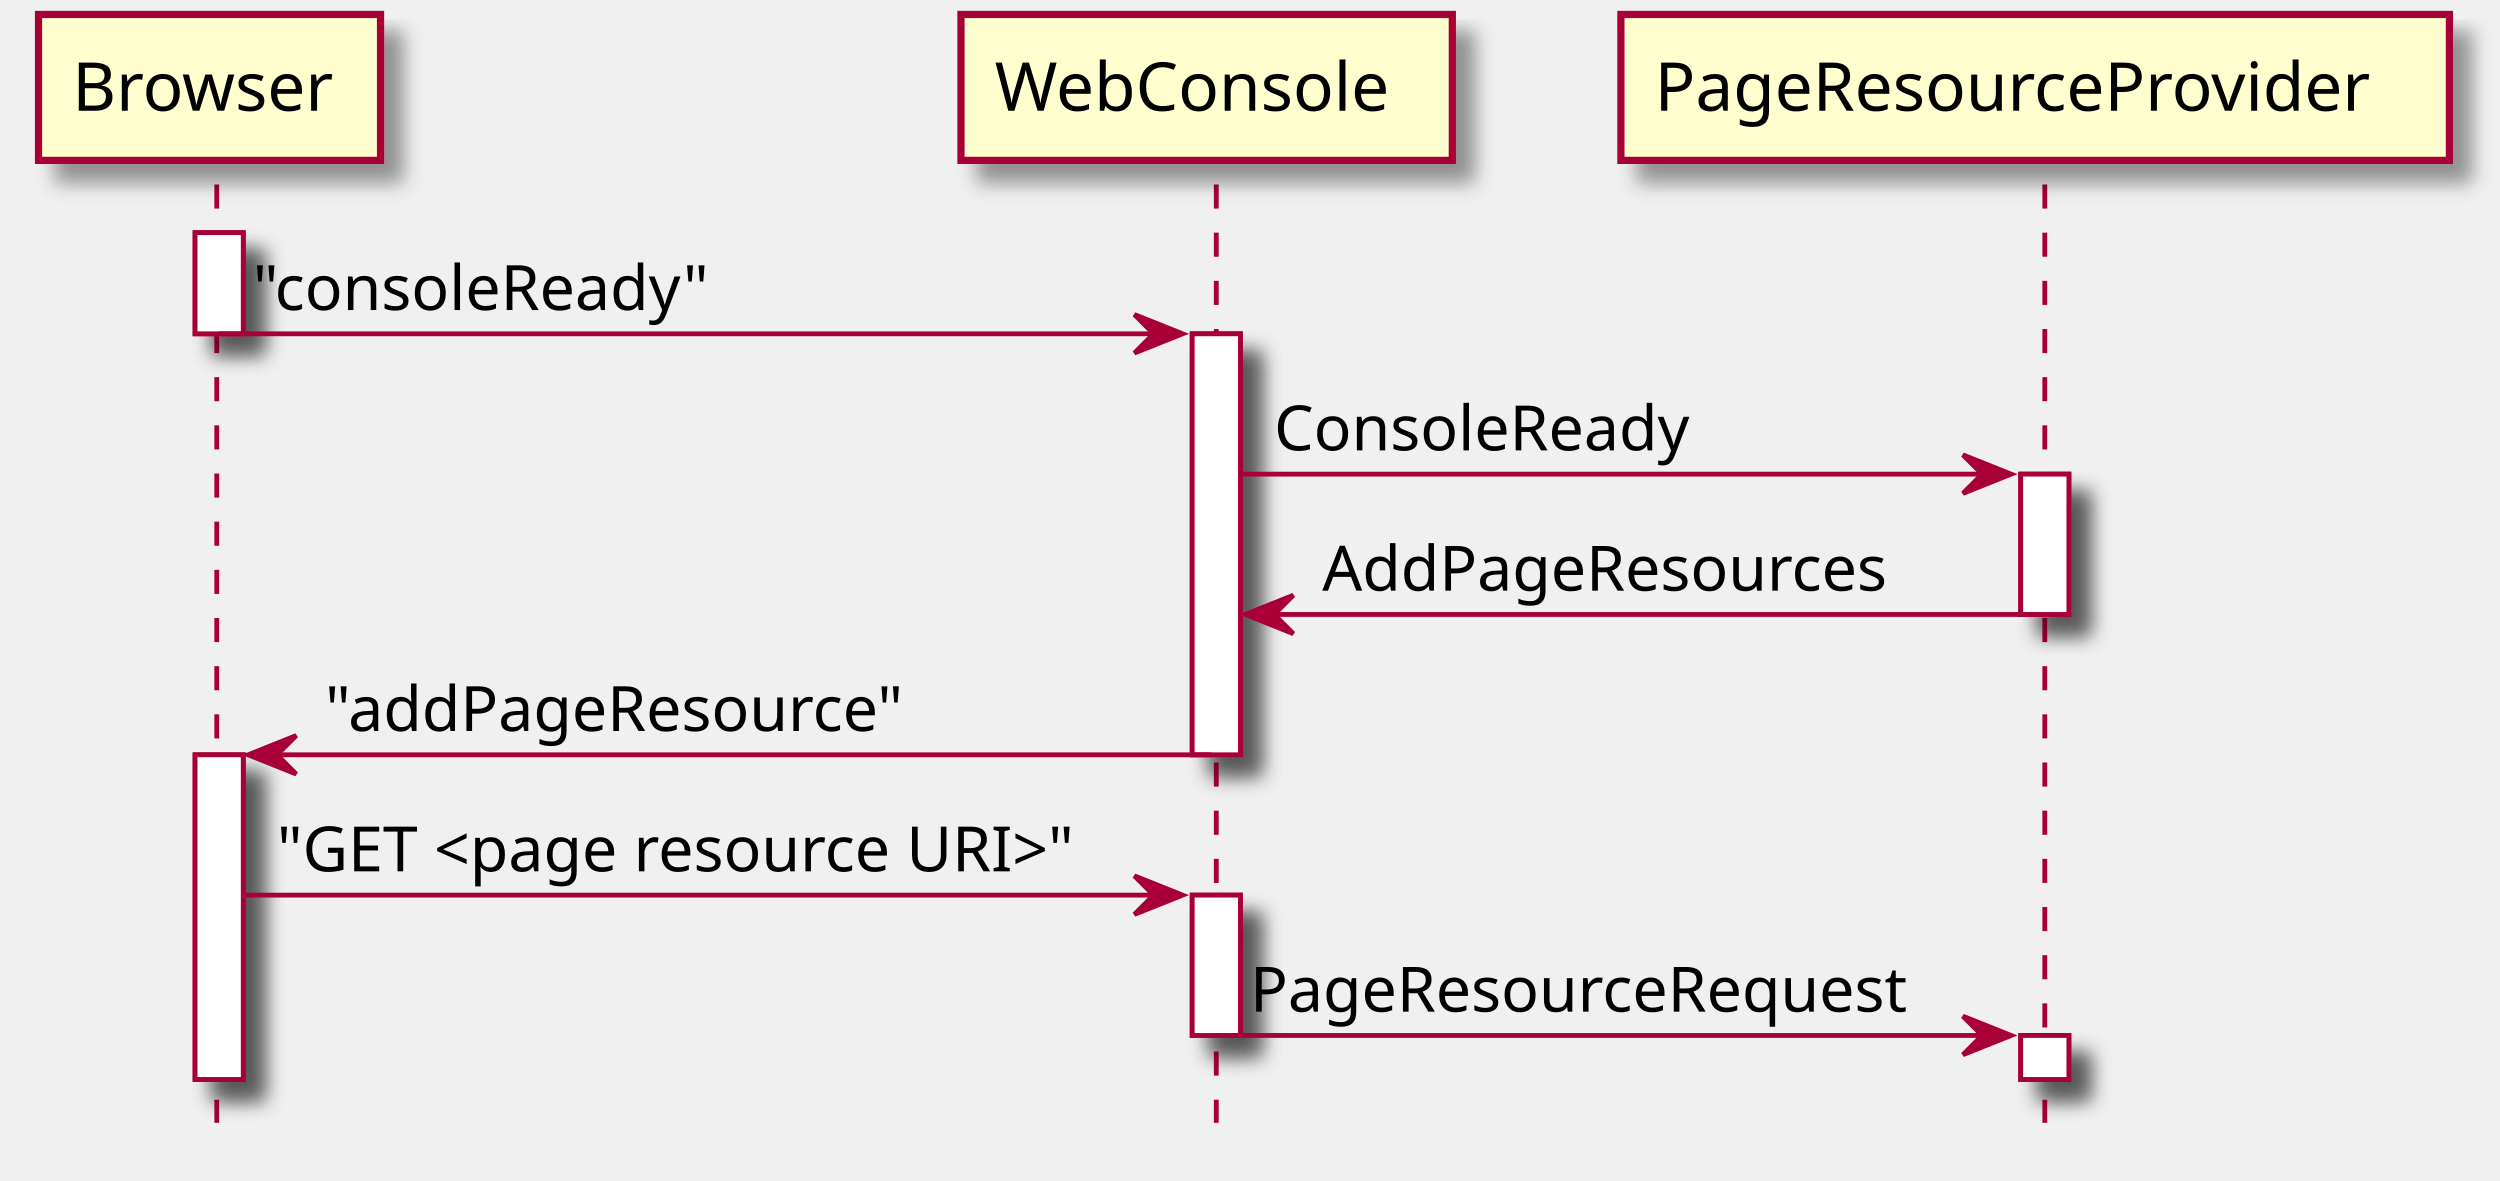
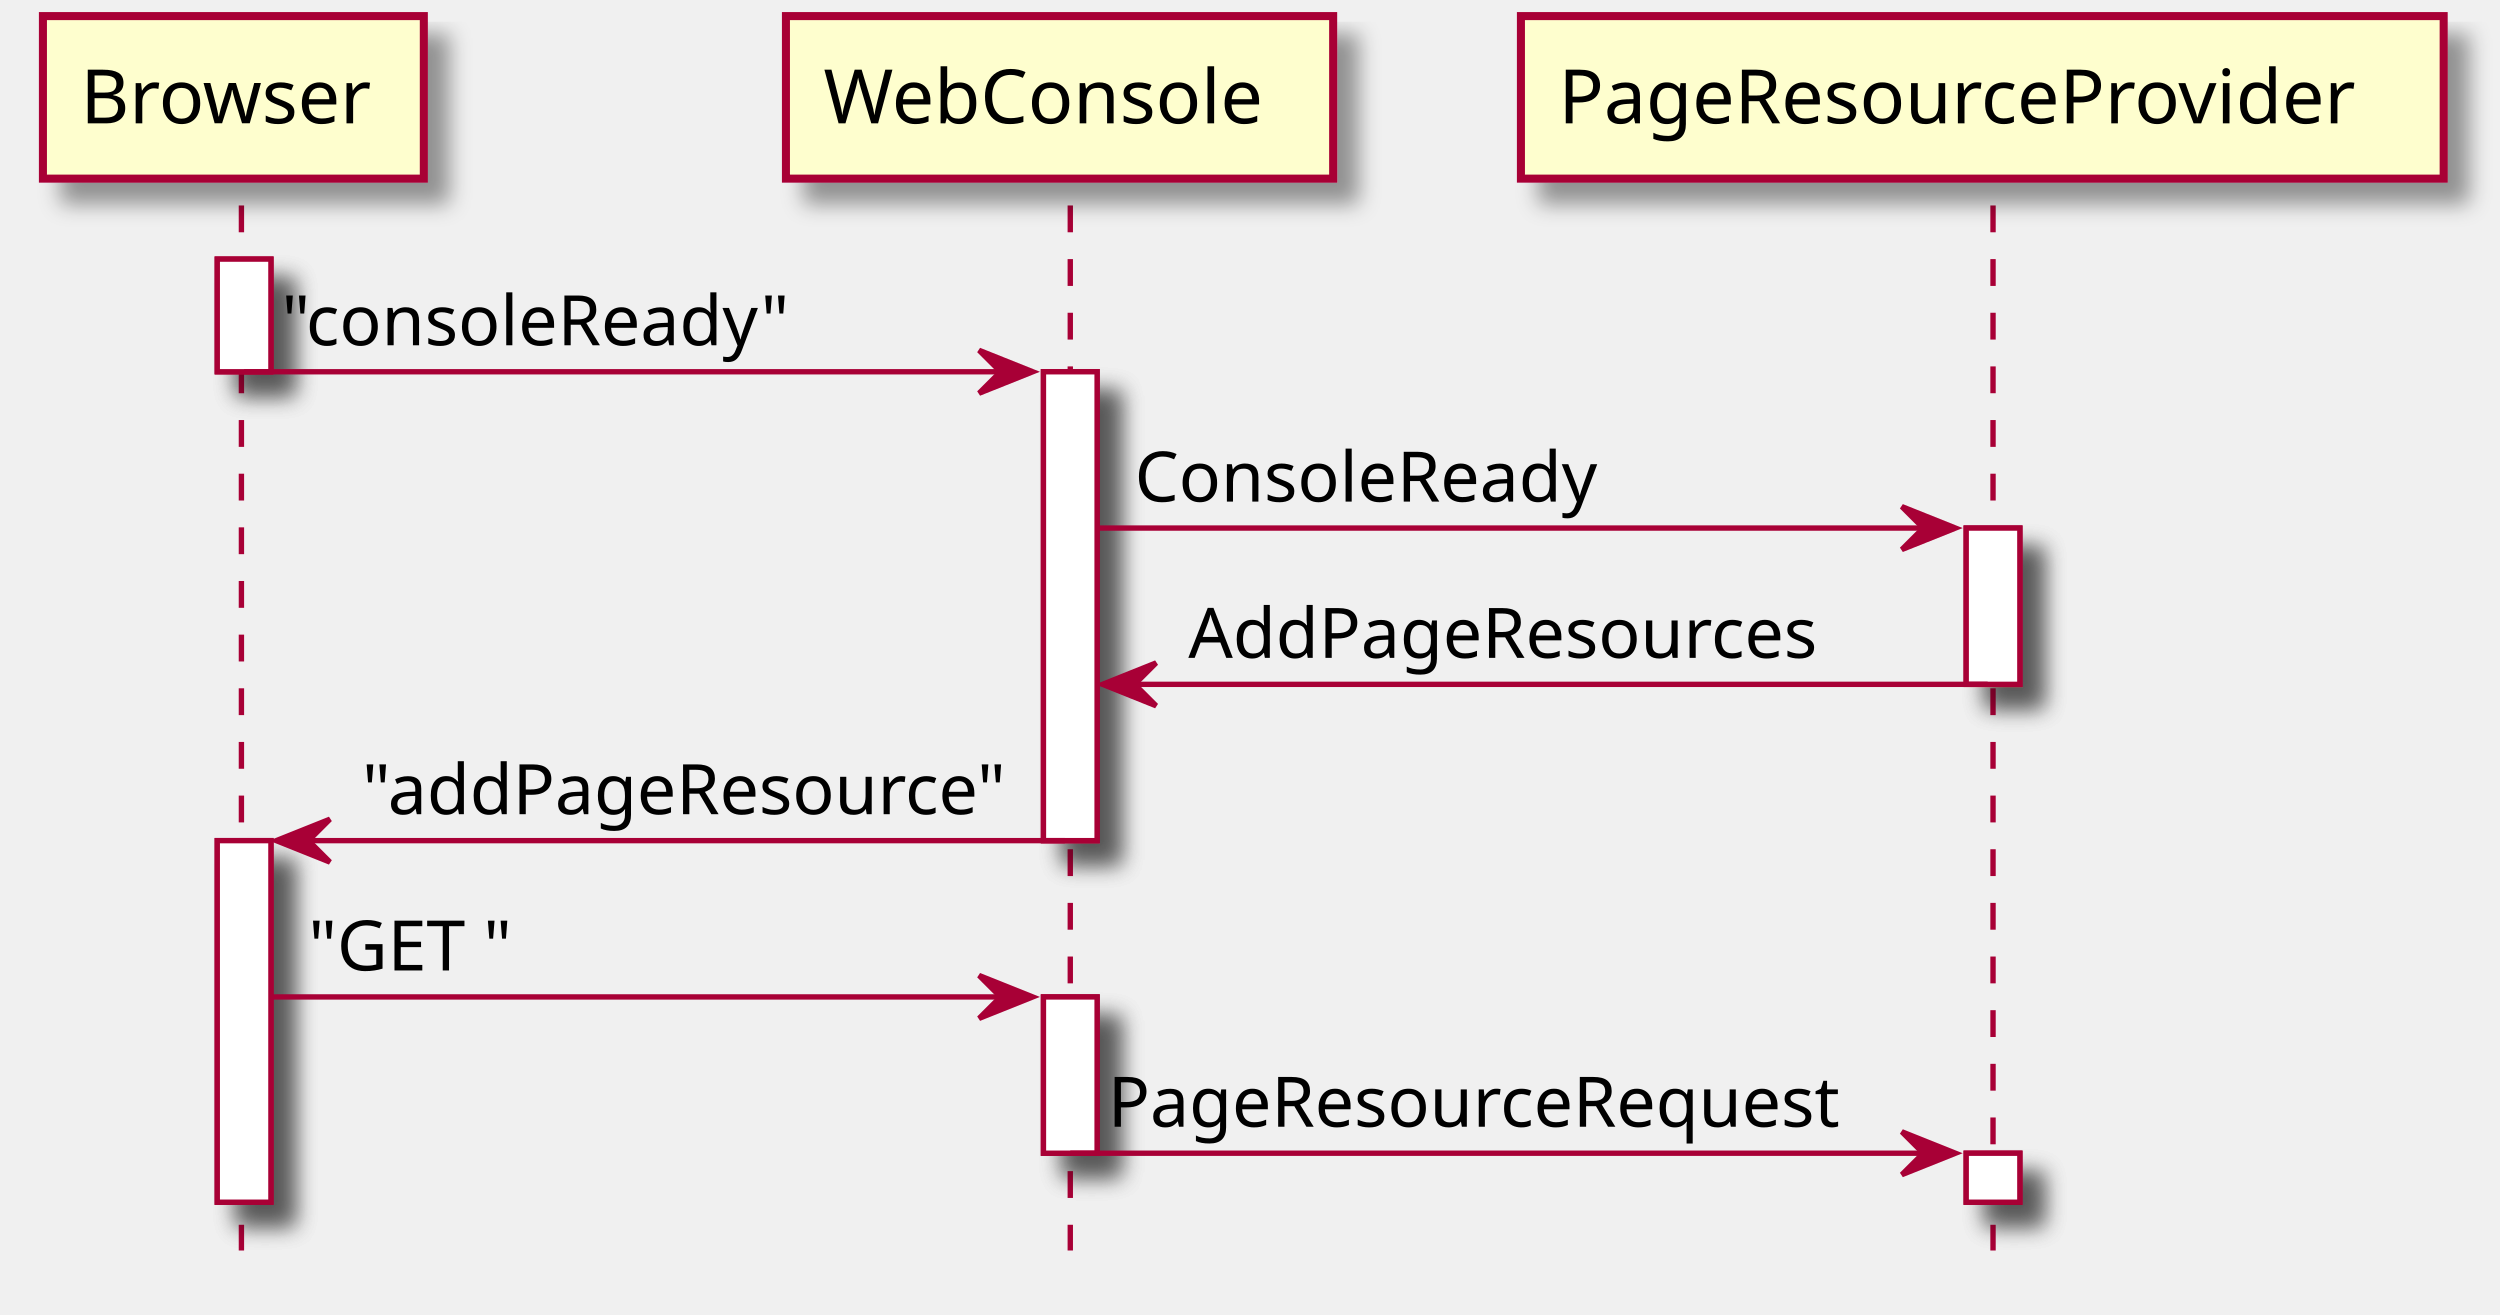
- <svg xmlns="http://www.w3.org/2000/svg" contentScriptType="application/ecmascript" contentStyleType="text/css" height="245px" preserveAspectRatio="none" style="width:519px;height:245px;" version="1.1" viewBox="0 0 519 245" width="519px" zoomAndPan="magnify">
+ <svg xmlns="http://www.w3.org/2000/svg" contentScriptType="application/ecmascript" contentStyleType="text/css" height="245px" preserveAspectRatio="none" style="width:466px;height:245px;" version="1.1" viewBox="0 0 466 245" width="466px" zoomAndPan="magnify">
  <defs>
-     <filter height="300%" id="flknspi0ovysu" width="300%" x="-1" y="-1">
+     <filter height="300%" id="fjrljjzuhzua1" width="300%" x="-1" y="-1">
      <feGaussianBlur result="blurOut" stdDeviation="2.0" />
      <feColorMatrix in="blurOut" result="blurOut2" type="matrix" values="0 0 0 0 0 0 0 0 0 0 0 0 0 0 0 0 0 0 .4 0" />
      <feOffset dx="4.0" dy="4.0" in="blurOut2" result="blurOut3" />
      <feBlend in="SourceGraphic" in2="blurOut3" mode="normal" />
    </filter>
  </defs>
  <g>
-     <rect fill="#FFFFFF" filter="url(#flknspi0ovysu)" height="21" style="stroke: #A80036; stroke-width: 1.0;" width="10" x="40.5" y="48.297" />
-     <rect fill="#FFFFFF" filter="url(#flknspi0ovysu)" height="67.398" style="stroke: #A80036; stroke-width: 1.0;" width="10" x="40.5" y="156.695" />
-     <rect fill="#FFFFFF" filter="url(#flknspi0ovysu)" height="87.398" style="stroke: #A80036; stroke-width: 1.0;" width="10" x="247.5" y="69.297" />
-     <rect fill="#FFFFFF" filter="url(#flknspi0ovysu)" height="29.133" style="stroke: #A80036; stroke-width: 1.0;" width="10" x="247.5" y="185.828" />
-     <rect fill="#FFFFFF" filter="url(#flknspi0ovysu)" height="29.133" style="stroke: #A80036; stroke-width: 1.0;" width="10" x="419.5" y="98.43" />
-     <rect fill="#FFFFFF" filter="url(#flknspi0ovysu)" height="9.133" style="stroke: #A80036; stroke-width: 1.0;" width="10" x="419.5" y="214.961" />
+     <rect fill="#FFFFFF" filter="url(#fjrljjzuhzua1)" height="21" style="stroke: #A80036; stroke-width: 1.0;" width="10" x="40.5" y="48.297" />
+     <rect fill="#FFFFFF" filter="url(#fjrljjzuhzua1)" height="67.398" style="stroke: #A80036; stroke-width: 1.0;" width="10" x="40.5" y="156.695" />
+     <rect fill="#FFFFFF" filter="url(#fjrljjzuhzua1)" height="87.398" style="stroke: #A80036; stroke-width: 1.0;" width="10" x="194.5" y="69.297" />
+     <rect fill="#FFFFFF" filter="url(#fjrljjzuhzua1)" height="29.133" style="stroke: #A80036; stroke-width: 1.0;" width="10" x="194.5" y="185.828" />
+     <rect fill="#FFFFFF" filter="url(#fjrljjzuhzua1)" height="29.133" style="stroke: #A80036; stroke-width: 1.0;" width="10" x="366.5" y="98.43" />
+     <rect fill="#FFFFFF" filter="url(#fjrljjzuhzua1)" height="9.133" style="stroke: #A80036; stroke-width: 1.0;" width="10" x="366.5" y="214.961" />
    <line style="stroke: #A80036; stroke-width: 1.0; stroke-dasharray: 5.0,5.0;" x1="45" x2="45" y1="38.297" y2="233.094" />
-     <line style="stroke: #A80036; stroke-width: 1.0; stroke-dasharray: 5.0,5.0;" x1="252.5" x2="252.5" y1="38.297" y2="233.094" />
-     <line style="stroke: #A80036; stroke-width: 1.0; stroke-dasharray: 5.0,5.0;" x1="424.5" x2="424.5" y1="38.297" y2="233.094" />
-     <rect fill="#FEFECE" filter="url(#flknspi0ovysu)" height="30.297" style="stroke: #A80036; stroke-width: 1.5;" width="71" x="8" y="3" />
+     <line style="stroke: #A80036; stroke-width: 1.0; stroke-dasharray: 5.0,5.0;" x1="199.5" x2="199.5" y1="38.297" y2="233.094" />
+     <line style="stroke: #A80036; stroke-width: 1.0; stroke-dasharray: 5.0,5.0;" x1="371.5" x2="371.5" y1="38.297" y2="233.094" />
+     <rect fill="#FEFECE" filter="url(#fjrljjzuhzua1)" height="30.297" style="stroke: #A80036; stroke-width: 1.5;" width="71" x="8" y="3" />
    <text fill="#000000" font-family="sans-serif" font-size="14" lengthAdjust="spacingAndGlyphs" textLength="57" x="15" y="22.995">Browser</text>
-     <rect fill="#FEFECE" filter="url(#flknspi0ovysu)" height="30.297" style="stroke: #A80036; stroke-width: 1.5;" width="102" x="199.5" y="3" />
-     <text fill="#000000" font-family="sans-serif" font-size="14" lengthAdjust="spacingAndGlyphs" textLength="88" x="206.5" y="22.995">WebConsole</text>
-     <rect fill="#FEFECE" filter="url(#flknspi0ovysu)" height="30.297" style="stroke: #A80036; stroke-width: 1.5;" width="172" x="336.5" y="3" />
-     <text fill="#000000" font-family="sans-serif" font-size="14" lengthAdjust="spacingAndGlyphs" textLength="158" x="343.5" y="22.995">PageResourceProvider</text>
-     <rect fill="#FFFFFF" filter="url(#flknspi0ovysu)" height="21" style="stroke: #A80036; stroke-width: 1.0;" width="10" x="40.5" y="48.297" />
-     <rect fill="#FFFFFF" filter="url(#flknspi0ovysu)" height="67.398" style="stroke: #A80036; stroke-width: 1.0;" width="10" x="40.5" y="156.695" />
-     <rect fill="#FFFFFF" filter="url(#flknspi0ovysu)" height="87.398" style="stroke: #A80036; stroke-width: 1.0;" width="10" x="247.5" y="69.297" />
-     <rect fill="#FFFFFF" filter="url(#flknspi0ovysu)" height="29.133" style="stroke: #A80036; stroke-width: 1.0;" width="10" x="247.5" y="185.828" />
-     <rect fill="#FFFFFF" filter="url(#flknspi0ovysu)" height="29.133" style="stroke: #A80036; stroke-width: 1.0;" width="10" x="419.5" y="98.43" />
-     <rect fill="#FFFFFF" filter="url(#flknspi0ovysu)" height="9.133" style="stroke: #A80036; stroke-width: 1.0;" width="10" x="419.5" y="214.961" />
-     <polygon fill="#A80036" points="235.5,65.297,245.5,69.297,235.5,73.297,239.5,69.297" style="stroke: #A80036; stroke-width: 1.0;" />
-     <line style="stroke: #A80036; stroke-width: 1.0;" x1="45.5" x2="241.5" y1="69.297" y2="69.297" />
+     <rect fill="#FEFECE" filter="url(#fjrljjzuhzua1)" height="30.297" style="stroke: #A80036; stroke-width: 1.5;" width="102" x="146.5" y="3" />
+     <text fill="#000000" font-family="sans-serif" font-size="14" lengthAdjust="spacingAndGlyphs" textLength="88" x="153.5" y="22.995">WebConsole</text>
+     <rect fill="#FEFECE" filter="url(#fjrljjzuhzua1)" height="30.297" style="stroke: #A80036; stroke-width: 1.5;" width="172" x="283.5" y="3" />
+     <text fill="#000000" font-family="sans-serif" font-size="14" lengthAdjust="spacingAndGlyphs" textLength="158" x="290.5" y="22.995">PageResourceProvider</text>
+     <rect fill="#FFFFFF" filter="url(#fjrljjzuhzua1)" height="21" style="stroke: #A80036; stroke-width: 1.0;" width="10" x="40.5" y="48.297" />
+     <rect fill="#FFFFFF" filter="url(#fjrljjzuhzua1)" height="67.398" style="stroke: #A80036; stroke-width: 1.0;" width="10" x="40.5" y="156.695" />
+     <rect fill="#FFFFFF" filter="url(#fjrljjzuhzua1)" height="87.398" style="stroke: #A80036; stroke-width: 1.0;" width="10" x="194.5" y="69.297" />
+     <rect fill="#FFFFFF" filter="url(#fjrljjzuhzua1)" height="29.133" style="stroke: #A80036; stroke-width: 1.0;" width="10" x="194.5" y="185.828" />
+     <rect fill="#FFFFFF" filter="url(#fjrljjzuhzua1)" height="29.133" style="stroke: #A80036; stroke-width: 1.0;" width="10" x="366.5" y="98.43" />
+     <rect fill="#FFFFFF" filter="url(#fjrljjzuhzua1)" height="9.133" style="stroke: #A80036; stroke-width: 1.0;" width="10" x="366.5" y="214.961" />
+     <polygon fill="#A80036" points="182.5,65.297,192.5,69.297,182.5,73.297,186.5,69.297" style="stroke: #A80036; stroke-width: 1.0;" />
+     <line style="stroke: #A80036; stroke-width: 1.0;" x1="45.5" x2="188.5" y1="69.297" y2="69.297" />
    <text fill="#000000" font-family="sans-serif" font-size="13" lengthAdjust="spacingAndGlyphs" textLength="98" x="52.5" y="64.364">"consoleReady"</text>
-     <polygon fill="#A80036" points="407.5,94.43,417.5,98.43,407.5,102.43,411.5,98.43" style="stroke: #A80036; stroke-width: 1.0;" />
-     <line style="stroke: #A80036; stroke-width: 1.0;" x1="257.5" x2="413.5" y1="98.43" y2="98.43" />
-     <text fill="#000000" font-family="sans-serif" font-size="13" lengthAdjust="spacingAndGlyphs" textLength="90" x="264.5" y="93.497">ConsoleReady</text>
-     <polygon fill="#A80036" points="268.5,123.562,258.5,127.562,268.5,131.562,264.5,127.562" style="stroke: #A80036; stroke-width: 1.0;" />
-     <line style="stroke: #A80036; stroke-width: 1.0;" x1="262.5" x2="423.5" y1="127.562" y2="127.562" />
-     <text fill="#000000" font-family="sans-serif" font-size="13" lengthAdjust="spacingAndGlyphs" textLength="123" x="274.5" y="122.629">AddPageResources</text>
+     <polygon fill="#A80036" points="354.5,94.43,364.5,98.43,354.5,102.43,358.5,98.43" style="stroke: #A80036; stroke-width: 1.0;" />
+     <line style="stroke: #A80036; stroke-width: 1.0;" x1="204.5" x2="360.5" y1="98.43" y2="98.43" />
+     <text fill="#000000" font-family="sans-serif" font-size="13" lengthAdjust="spacingAndGlyphs" textLength="90" x="211.5" y="93.497">ConsoleReady</text>
+     <polygon fill="#A80036" points="215.5,123.562,205.5,127.562,215.5,131.562,211.5,127.562" style="stroke: #A80036; stroke-width: 1.0;" />
+     <line style="stroke: #A80036; stroke-width: 1.0;" x1="209.5" x2="370.5" y1="127.562" y2="127.562" />
+     <text fill="#000000" font-family="sans-serif" font-size="13" lengthAdjust="spacingAndGlyphs" textLength="123" x="221.5" y="122.629">AddPageResources</text>
    <polygon fill="#A80036" points="61.5,152.695,51.5,156.695,61.5,160.695,57.5,156.695" style="stroke: #A80036; stroke-width: 1.0;" />
-     <line style="stroke: #A80036; stroke-width: 1.0;" x1="55.5" x2="251.5" y1="156.695" y2="156.695" />
+     <line style="stroke: #A80036; stroke-width: 1.0;" x1="55.5" x2="198.5" y1="156.695" y2="156.695" />
    <text fill="#000000" font-family="sans-serif" font-size="13" lengthAdjust="spacingAndGlyphs" textLength="125" x="67.5" y="151.762">"addPageResource"</text>
-     <polygon fill="#A80036" points="235.5,181.828,245.5,185.828,235.5,189.828,239.5,185.828" style="stroke: #A80036; stroke-width: 1.0;" />
-     <line style="stroke: #A80036; stroke-width: 1.0;" x1="50.5" x2="241.5" y1="185.828" y2="185.828" />
-     <text fill="#000000" font-family="sans-serif" font-size="13" lengthAdjust="spacingAndGlyphs" textLength="178" x="57.5" y="180.895">"GET &lt;page resource URI&gt;"</text>
-     <polygon fill="#A80036" points="407.5,210.961,417.5,214.961,407.5,218.961,411.5,214.961" style="stroke: #A80036; stroke-width: 1.0;" />
-     <line style="stroke: #A80036; stroke-width: 1.0;" x1="252.5" x2="413.5" y1="214.961" y2="214.961" />
-     <text fill="#000000" font-family="sans-serif" font-size="13" lengthAdjust="spacingAndGlyphs" textLength="143" x="259.5" y="210.028">PageResourceRequest</text>
+     <polygon fill="#A80036" points="182.5,181.828,192.5,185.828,182.5,189.828,186.5,185.828" style="stroke: #A80036; stroke-width: 1.0;" />
+     <line style="stroke: #A80036; stroke-width: 1.0;" x1="50.5" x2="188.5" y1="185.828" y2="185.828" />
+     <text fill="#000000" font-family="sans-serif" font-size="13" lengthAdjust="spacingAndGlyphs" textLength="39" x="57.5" y="180.895">"GET "</text>
+     <polygon fill="#A80036" points="354.5,210.961,364.5,214.961,354.5,218.961,358.5,214.961" style="stroke: #A80036; stroke-width: 1.0;" />
+     <line style="stroke: #A80036; stroke-width: 1.0;" x1="199.5" x2="360.5" y1="214.961" y2="214.961" />
+     <text fill="#000000" font-family="sans-serif" font-size="13" lengthAdjust="spacingAndGlyphs" textLength="143" x="206.5" y="210.028">PageResourceRequest</text>
  </g>
</svg>
